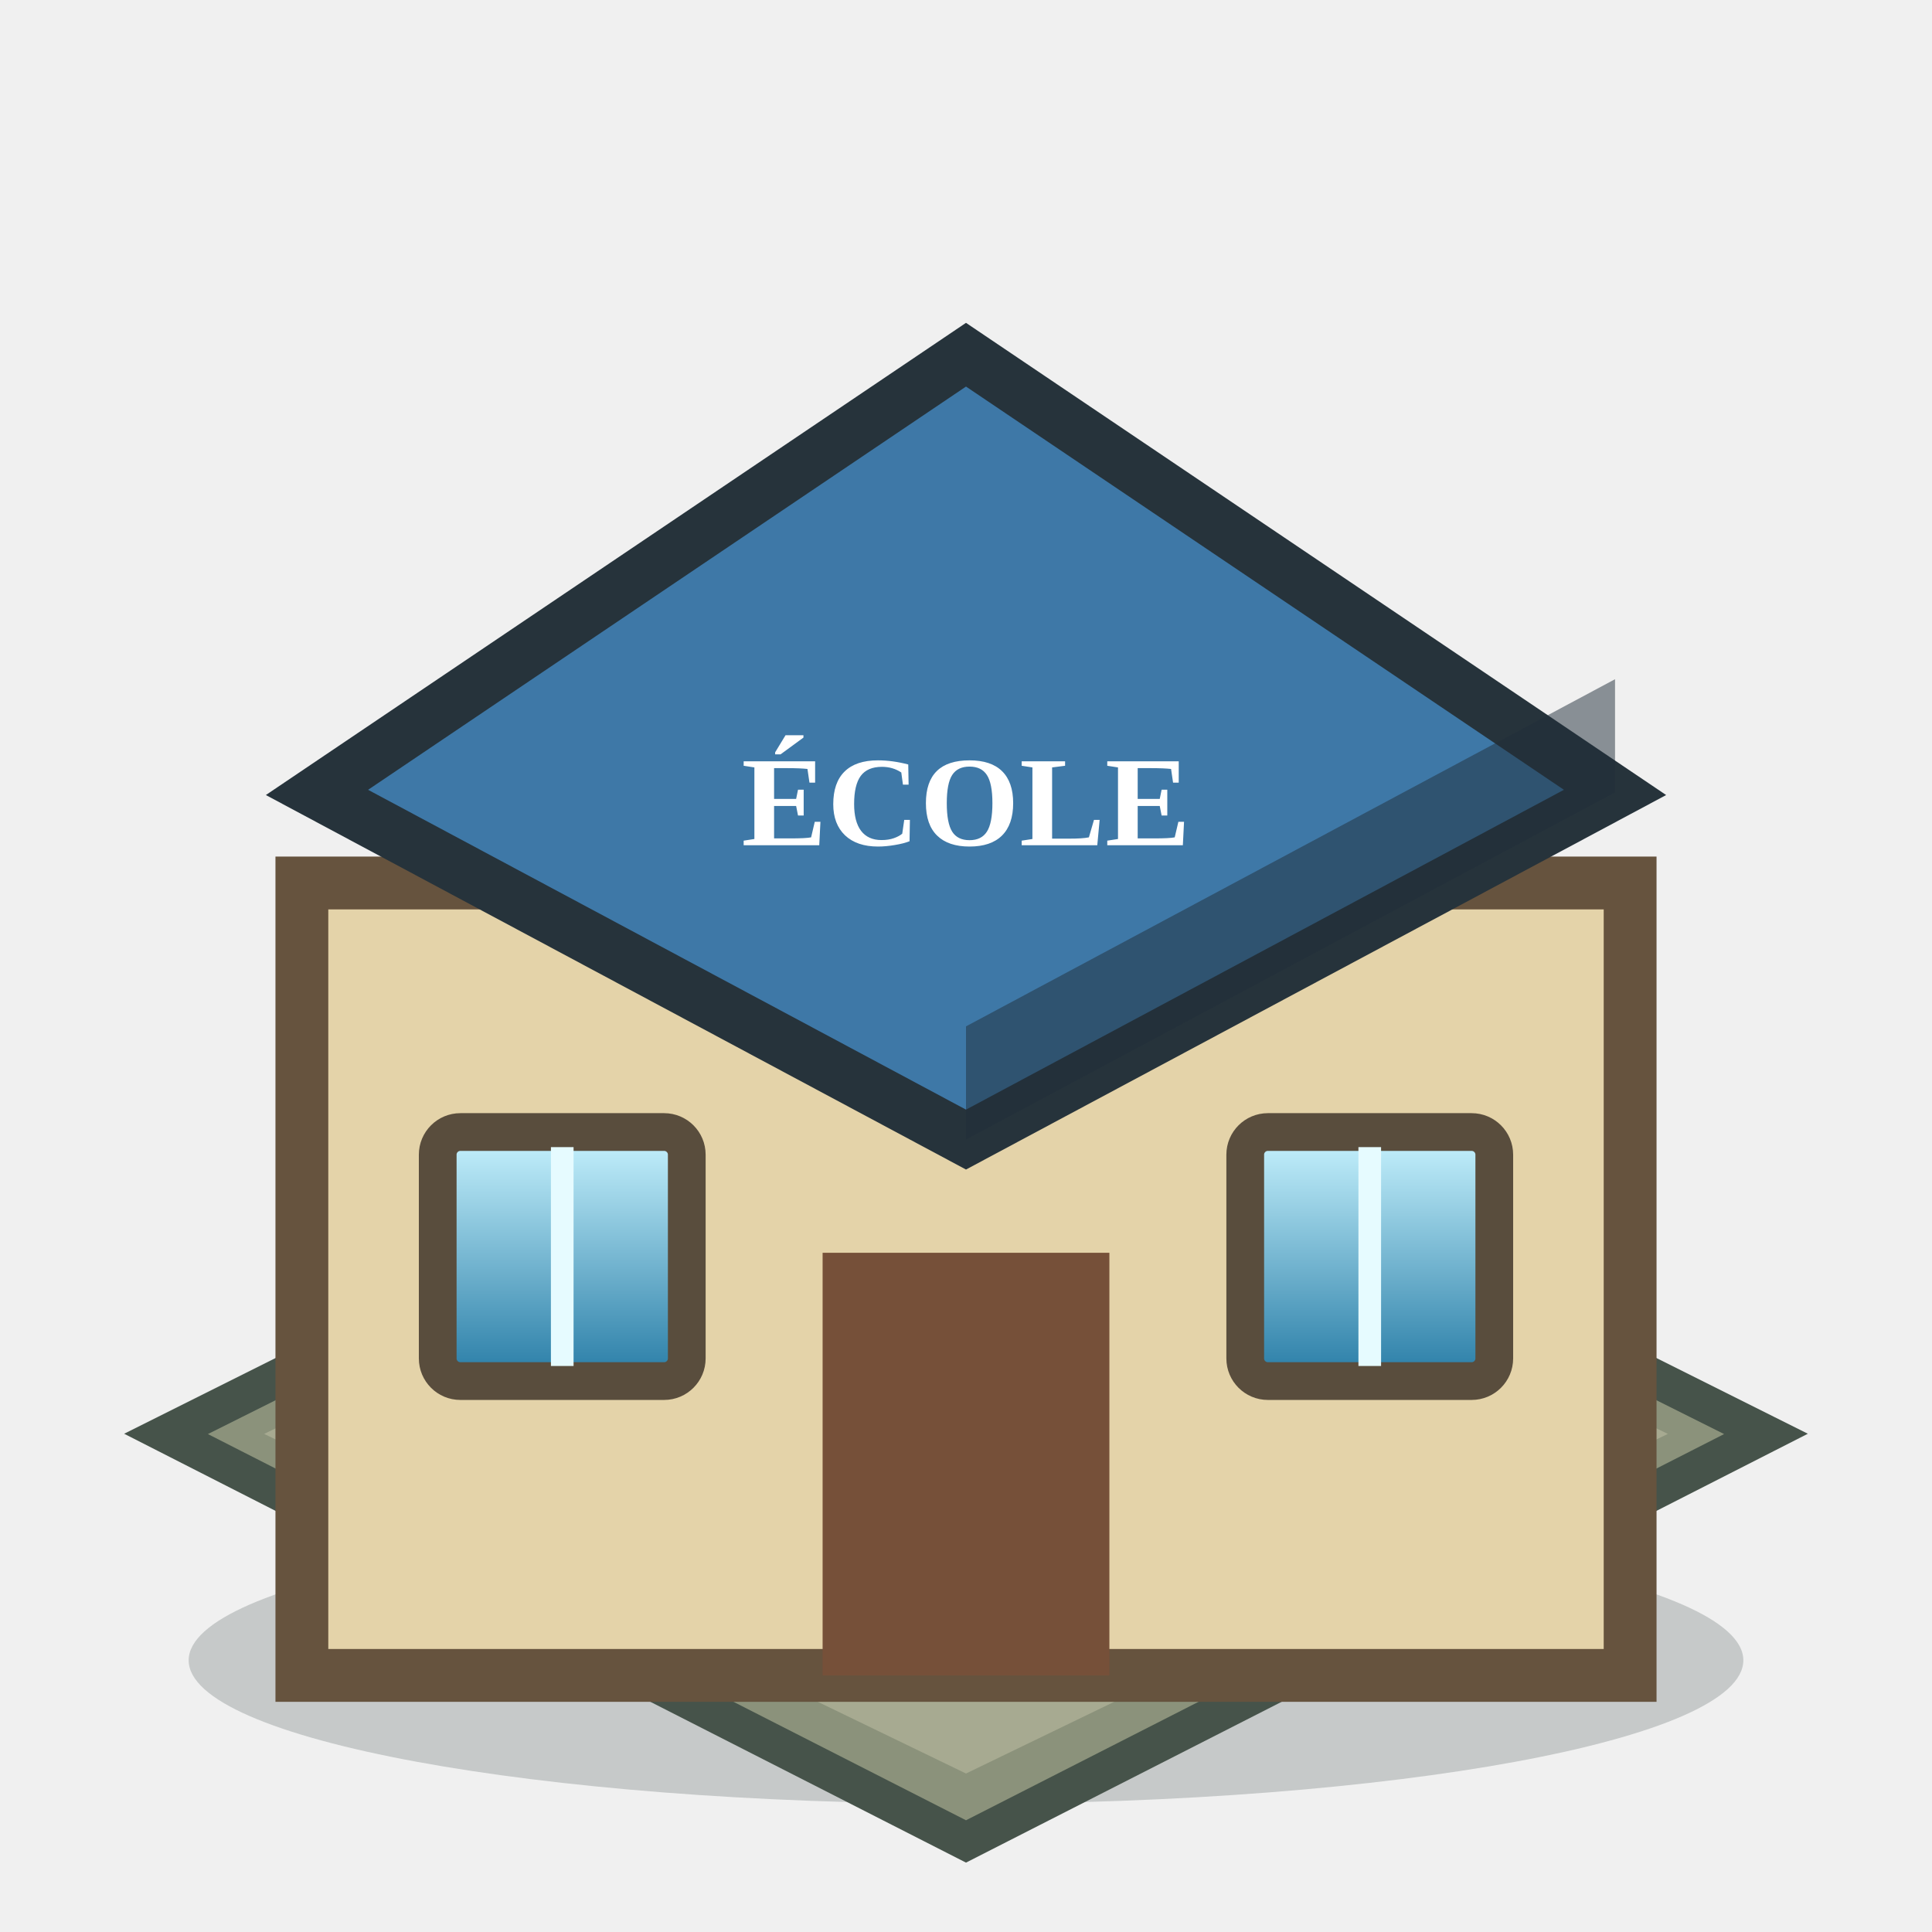
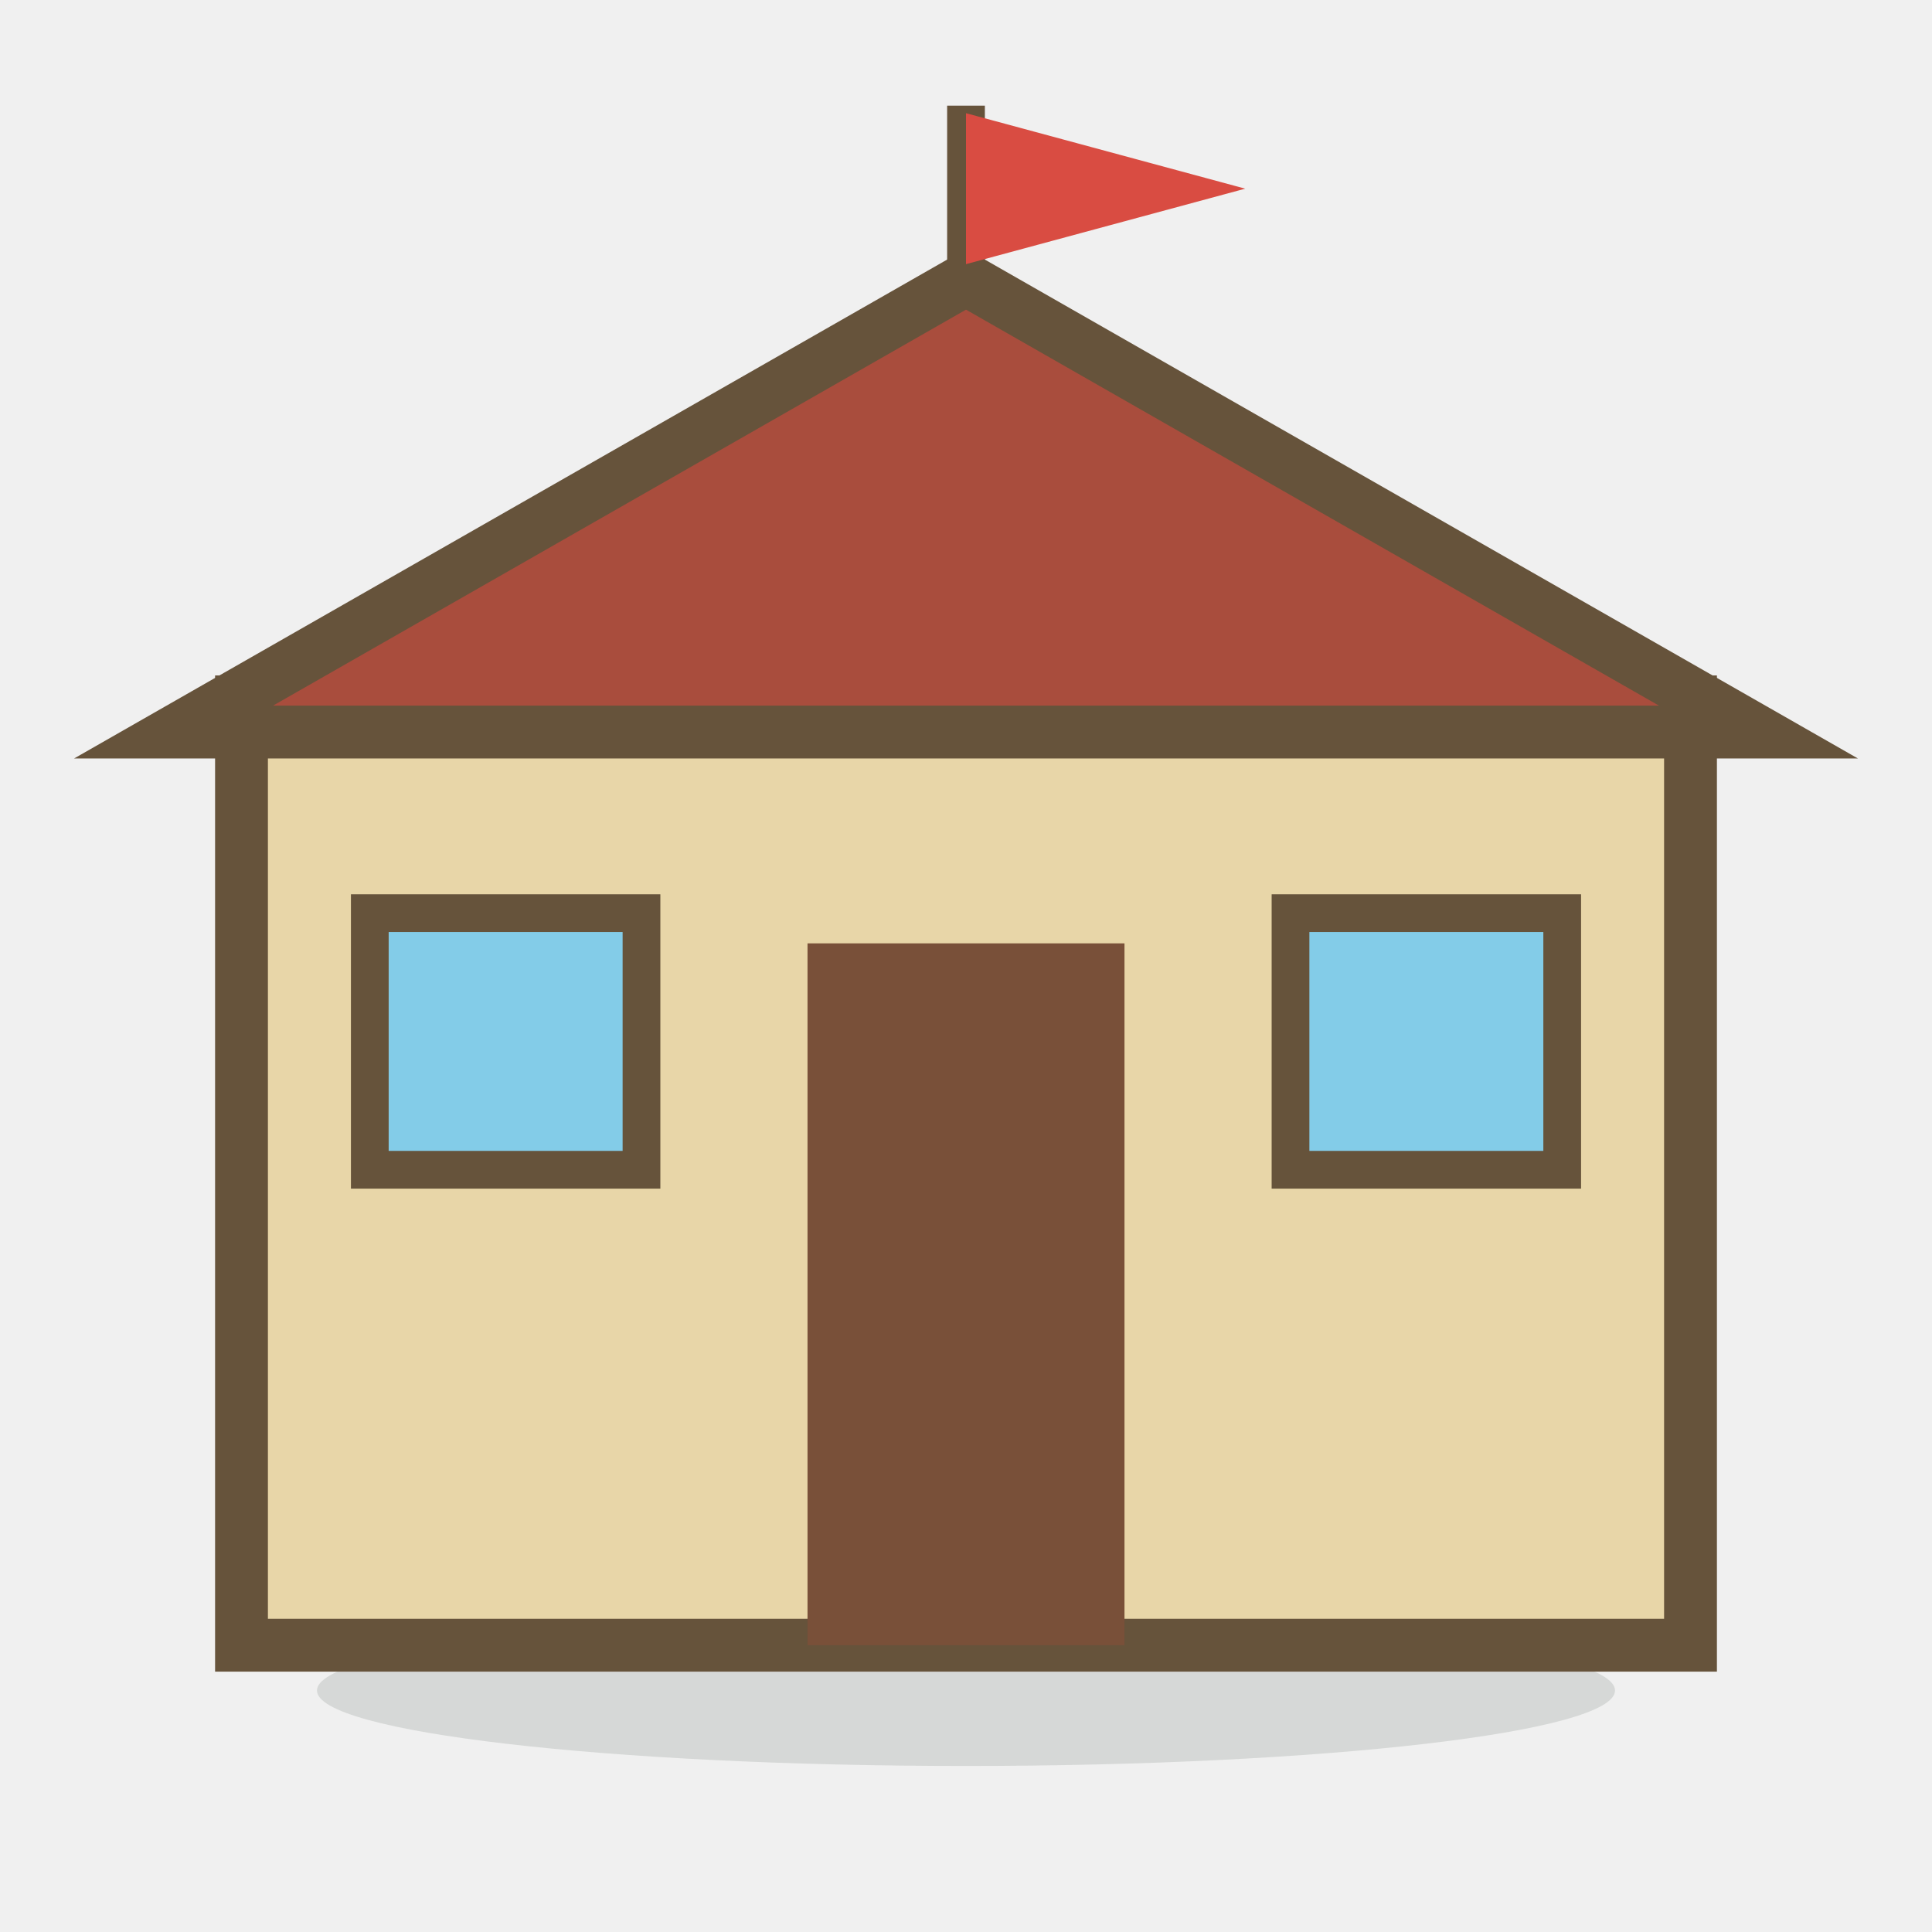
- <svg xmlns="http://www.w3.org/2000/svg" width="256" height="256" viewBox="0 0 256 256" shape-rendering="geometricPrecision">
-   <defs>
-     <linearGradient id="wall" x2="0" y2="1">
-       <stop stop-color="#fff0cf" />
-       <stop offset="1" stop-color="#bd9364" />
-     </linearGradient>
-     <linearGradient id="glass" x2="0" y2="1">
-       <stop stop-color="#c9f4ff" />
-       <stop offset="1" stop-color="#267ba5" />
-     </linearGradient>
-     <linearGradient id="roof" x2="0" y2="1">
-       <stop stop-color="#65758b" />
-       <stop offset="1" stop-color="#293849" />
-     </linearGradient>
-   </defs>
-   <ellipse cx="128" cy="220" rx="103" ry="19" fill="#1c2c2b" opacity=".2" />
-   <path d="M22 190L128 137 234 190 128 244Z" fill="#8b927b" stroke="#46534a" stroke-width="5" />
-   <path d="M35 190L128 145 221 190 128 235Z" fill="#a7aa91" />
-   <path d="M40 117h176v105H40Z" fill="#e4d3a9" stroke="#66533e" stroke-width="7" />
-   <path d="M42 105L128 47 214 105 128 151Z" fill="#3e78a7" stroke="#26333b" stroke-width="7" />
-   <path d="M128 151v-15l86-46v15Z" fill="#202d39" opacity=".5" />
-   <rect x="109" y="166" width="38" height="56" fill="#765039" />
-   <rect x="58" y="150" width="33" height="33" rx="3" fill="url(#glass)" stroke="#594d3d" stroke-width="5" />
-   <path d="M74.5 152v29" stroke="#e6fbff" stroke-width="3" />
-   <rect x="165" y="150" width="33" height="33" rx="3" fill="url(#glass)" stroke="#594d3d" stroke-width="5" />
-   <path d="M181.5 152v29" stroke="#e6fbff" stroke-width="3" />
-   <text x="128" y="112" font-size="17" font-weight="bold" text-anchor="middle" fill="#fff">ÉCOLE</text>
+ <svg xmlns="http://www.w3.org/2000/svg" width="256" height="256" viewBox="0 0 256 256">
+   <ellipse cx="128" cy="224" rx="86" ry="10" fill="#26382c" opacity=".13" />
+   <rect x="32" y="93" width="192" height="125" fill="#e8d6a8" stroke="#66533b" stroke-width="7" />
+   <path d="M23 97L128 37l105 60Z" fill="#a94d3d" stroke="#66533b" stroke-width="7" />
+   <rect x="107" y="125" width="42" height="93" fill="#795039" />
+   <g fill="#83cce8" stroke="#66533b" stroke-width="5">
+     <rect x="49" y="121" width="36" height="34" />
+     <rect x="171" y="121" width="36" height="34" />
+   </g>
+   <path d="M128 38v-24" stroke="#66533b" stroke-width="5" />
+   <path d="M128 15l37 10-37 10Z" fill="#d94c42" />
</svg>
